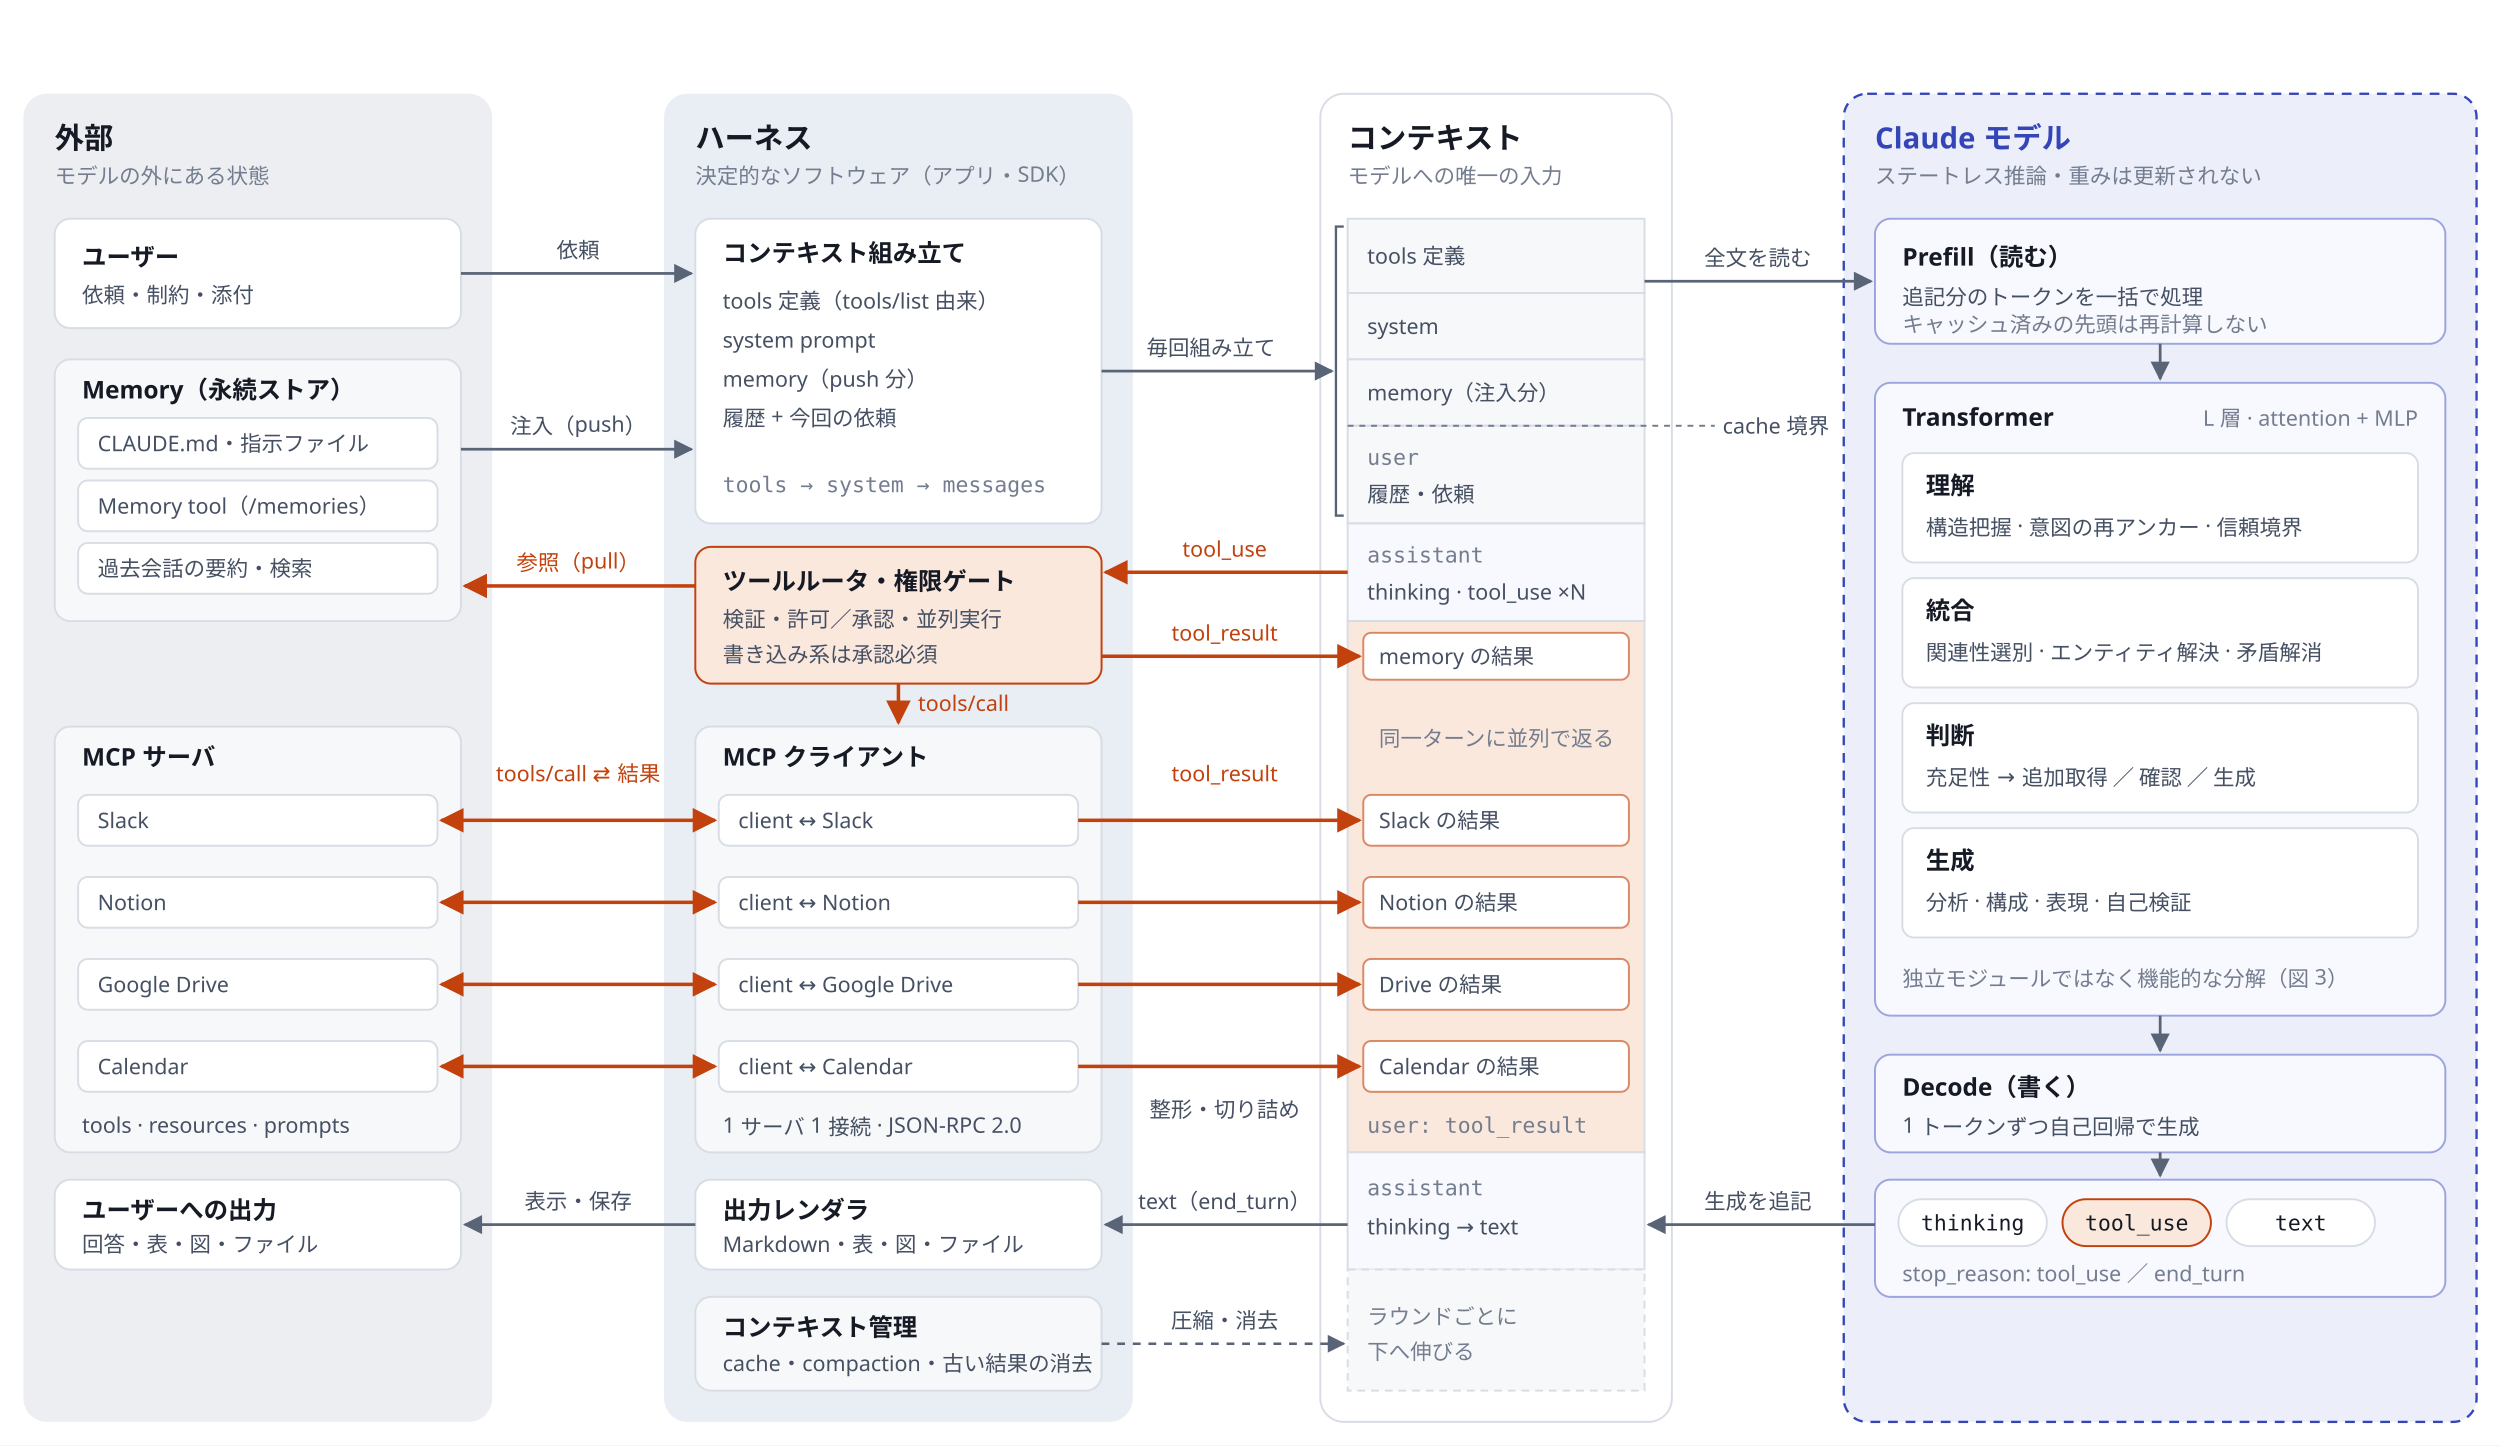
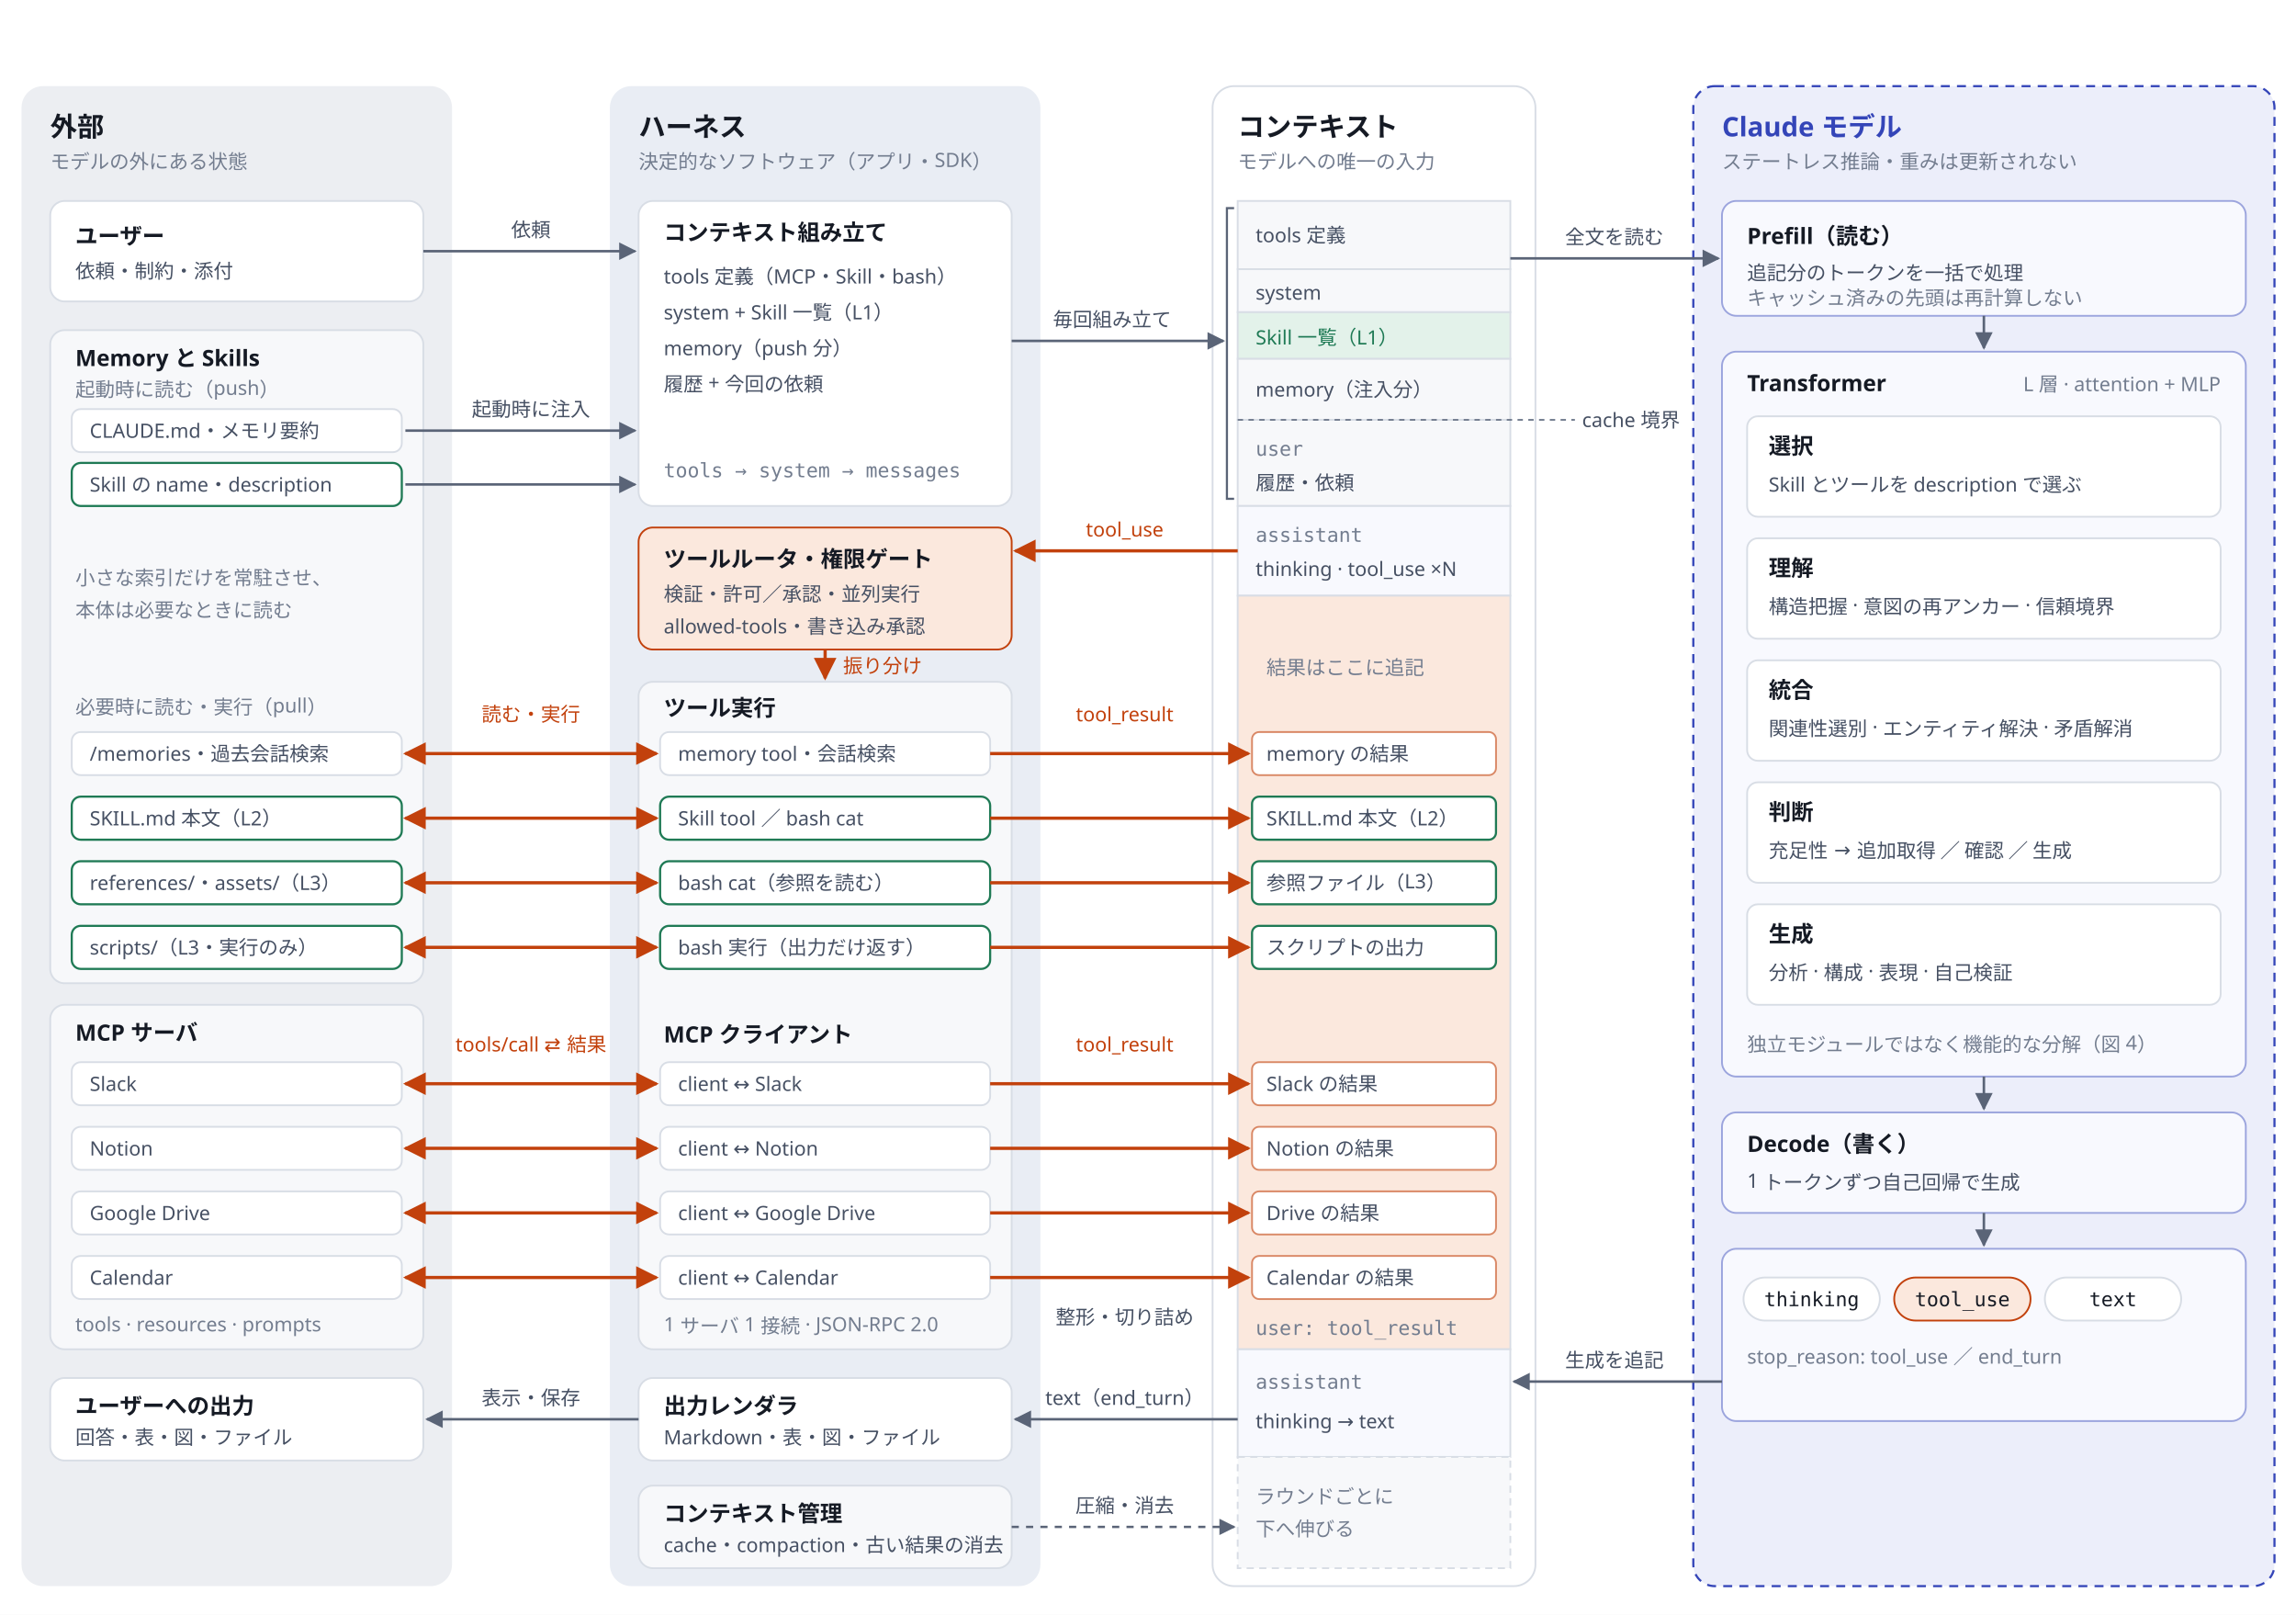
- <svg xmlns="http://www.w3.org/2000/svg" width="1280" height="740" viewBox="0 0 1280 740" role="img" aria-label="全体アーキテクチャ。外部の memory と MCP サーバはハーネスが扱い、モデルにはコンテキストウィンドウのトークン列だけが届く。モデルの tool_use をハーネスが実行し、tool_result をコンテキストに追記して再推論するループが回る。">
+ <svg xmlns="http://www.w3.org/2000/svg" width="1280" height="900" viewBox="0 0 1280 900" role="img" aria-label="全体アーキテクチャ。外部の memory・Skills・MCP サーバはハーネスが扱い、モデルにはコンテキストウィンドウのトークン列だけが届く。memory と Skills は起動時に小さな索引だけを注入し、本体は tool_use を通じて必要時に読む。モデルの tool_use をハーネスが実行し、tool_result をコンテキストに追記して再推論するループが回る。">
  <defs>
    <style>
text {font-family: "Noto Sans JP", "Hiragino Sans", "Hiragino Kaku Gothic ProN", "Yu Gothic", system-ui, sans-serif; fill: #151A24;}
.t-zone {font-family: "Zen Kaku Gothic New", "Noto Sans JP", "Hiragino Sans", "Yu Gothic", system-ui, sans-serif; font-size: 15px; font-weight: 700;}
.t-zsub {font-size: 11px; fill: #737D8F;}
.t-box {font-size: 12.5px; font-weight: 700;}
.t-sub {font-size: 11px; fill: #465063;}
+ .t-mut {font-size: 11px; fill: #737D8F;}
.t-lab {font-size: 11px; fill: #465063;}
.t-lab-acc {font-size: 11px; fill: #C2410C; font-weight: 500;}
.t-mono {font-family: "IBM Plex Mono", ui-monospace, "SFMono-Regular", Menlo, Consolas, monospace; font-size: 11px;}
+ .t-monom {font-family: "IBM Plex Mono", ui-monospace, "SFMono-Regular", Menlo, Consolas, monospace; font-size: 11px; fill: #737D8F;}
.t-num {font-family: "IBM Plex Mono", ui-monospace, "SFMono-Regular", Menlo, Consolas, monospace; font-size: 11px; fill: #737D8F;}
.t-phase {font-family: "Zen Kaku Gothic New", "Noto Sans JP", "Hiragino Sans", "Yu Gothic", system-ui, sans-serif; font-size: 14px; font-weight: 700;}
.t-model {fill: #3445B8;}
+ .t-sk {fill: #1F7A55;}
+ .t-tag {font-family: "IBM Plex Mono", ui-monospace, "SFMono-Regular", Menlo, Consolas, monospace; font-size: 10.5px; font-weight: 500; fill: #1F7A55;}
.z-ext {fill: #ECEEF2;}
.z-h {fill: #E9EDF4;}
.z-ctx {fill: #FFFFFF; stroke: #D8DDE5; stroke-width: 1;}
.z-model {fill: #ECEEFA; stroke: #3445B8; stroke-width: 1.2; stroke-dasharray: 5 4;}
.bx {fill: #FFFFFF; stroke: #D8DDE5; stroke-width: 1;}
.bx-2 {fill: #F7F8FA; stroke: #D8DDE5; stroke-width: 1;}
.bx-m {fill: #F8F9FE; stroke: #3445B8; stroke-width: 1; stroke-opacity: 0.45;}
.bx-acc {fill: #FBE8DD; stroke: #C2410C; stroke-width: 1;}
+ .bx-sk {fill: #E3F2EA; stroke: #1F7A55; stroke-width: 1;}
+ .bx-dash {fill: #F7F8FA; stroke: #737D8F; stroke-width: 1; stroke-dasharray: 4 3;}
.seg {fill: #F7F8FA; stroke: #D8DDE5; stroke-width: 1;}
.seg-a {fill: #F8F9FE; stroke: #D8DDE5; stroke-width: 1;}
.seg-r {fill: #FBE8DD; stroke: #D8DDE5; stroke-width: 1;}
+ .seg-sk {fill: #E3F2EA; stroke: #D8DDE5; stroke-width: 1;}
.row-r {fill: #FFFFFF; stroke: #C2410C; stroke-width: 1; stroke-opacity: 0.6;}
+ .row-sk {fill: #FFFFFF; stroke: #1F7A55; stroke-width: 1.2;}
+ .tag-sk {fill: #E3F2EA; stroke: #1F7A55; stroke-width: 1;}
.ar {stroke: #5A6477; stroke-width: 1.4; fill: none;}
.ar-acc {stroke: #C2410C; stroke-width: 1.8; fill: none;}
.ar-dash {stroke: #5A6477; stroke-width: 1.3; fill: none; stroke-dasharray: 4 4;}
.rule-dash {stroke: #737D8F; stroke-width: 1; stroke-dasharray: 3 3; fill: none;}
+ .tree {stroke: #737D8F; stroke-width: 1; fill: none;}
.mk {fill: #5A6477;}
.mk-acc {fill: #C2410C;}
.brk {stroke: #5A6477; stroke-width: 1.2; fill: none;}
.band-x {fill: #F7F8FA; stroke: #737D8F; stroke-width: 1; stroke-dasharray: 4 3;}
+ .band-sk {fill: #E3F2EA; stroke: #1F7A55; stroke-width: 1; stroke-dasharray: 4 3;}
text { font-family: "Noto Sans JP","Hiragino Sans","Hiragino Kaku Gothic ProN","Yu Gothic","Meiryo",sans-serif; }
.t-zone, .t-phase { font-family: "Zen Kaku Gothic New","Noto Sans JP","Hiragino Sans","Yu Gothic","Meiryo",sans-serif; }
- .t-mono, .t-num { font-family: "IBM Plex Mono",Menlo,Consolas,monospace; }
+ .t-mono, .t-monom, .t-num, .t-tag { font-family: "IBM Plex Mono",Menlo,Consolas,monospace; }
</style>
    <marker id="f1a" viewBox="0 0 10 10" refX="9" refY="5" markerWidth="7" markerHeight="7" orient="auto-start-reverse">
      <path class="mk" d="M0,0 L10,5 L0,10 z" />
    </marker>
    <marker id="f1b" viewBox="0 0 10 10" refX="9" refY="5" markerWidth="7" markerHeight="7" orient="auto-start-reverse">
      <path class="mk-acc" d="M0,0 L10,5 L0,10 z" />
    </marker>
  </defs>
-   <rect x="0" y="0" width="1280" height="740" fill="#FFFFFF" />
-   <rect class="z-ext" x="12" y="48" width="240" height="680" rx="12" />
-   <rect class="z-h" x="340" y="48" width="240" height="680" rx="12" />
-   <rect class="z-ctx" x="676" y="48" width="180" height="680" rx="12" />
-   <rect class="z-model" x="944" y="48" width="324" height="680" rx="12" />
+   <rect x="0" y="0" width="1280" height="900" fill="#FFFFFF" />
+   <rect class="z-ext" x="12" y="48" width="240" height="836" rx="12" />
+   <rect class="z-h" x="340" y="48" width="240" height="836" rx="12" />
+   <rect class="z-ctx" x="676" y="48" width="180" height="836" rx="12" />
+   <rect class="z-model" x="944" y="48" width="324" height="836" rx="12" />
  <text class="t-zone" x="28" y="76">外部</text>
  <text class="t-zsub" x="28" y="94">モデルの外にある状態</text>
  <text class="t-zone" x="356" y="76">ハーネス</text>
  <text class="t-zsub" x="356" y="94">決定的なソフトウェア（アプリ・SDK）</text>
  <text class="t-zone" x="690" y="76">コンテキスト</text>
  <text class="t-zsub" x="690" y="94">モデルへの唯一の入力</text>
  <text class="t-zone t-model" x="960" y="76">Claude モデル</text>
  <text class="t-zsub" x="960" y="94">ステートレス推論・重みは更新されない</text>
  <rect class="bx" x="28" y="112" width="208" height="56" rx="8" />
  <text class="t-box" x="42" y="136">ユーザー</text>
  <text class="t-sub" x="42" y="155">依頼・制約・添付</text>
-   <rect class="bx-2" x="28" y="184" width="208" height="134" rx="8" />
-   <text class="t-box" x="42" y="204">Memory（永続ストア）</text>
-   <rect class="bx" x="40" y="214" width="184" height="26" rx="5" />
-   <text class="t-sub" x="50" y="231">CLAUDE.md・指示ファイル</text>
-   <rect class="bx" x="40" y="246" width="184" height="26" rx="5" />
-   <text class="t-sub" x="50" y="263">Memory tool（/memories）</text>
-   <rect class="bx" x="40" y="278" width="184" height="26" rx="5" />
-   <text class="t-sub" x="50" y="295">過去会話の要約・検索</text>
-   <rect class="bx-2" x="28" y="372" width="208" height="218" rx="8" />
-   <text class="t-box" x="42" y="392">MCP サーバ</text>
-   <rect class="bx" x="40" y="407" width="184" height="26" rx="5" />
-   <text class="t-sub" x="50" y="424">Slack</text>
-   <rect class="bx" x="40" y="449" width="184" height="26" rx="5" />
-   <text class="t-sub" x="50" y="466">Notion</text>
-   <rect class="bx" x="40" y="491" width="184" height="26" rx="5" />
-   <text class="t-sub" x="50" y="508">Google Drive</text>
-   <rect class="bx" x="40" y="533" width="184" height="26" rx="5" />
-   <text class="t-sub" x="50" y="550">Calendar</text>
-   <text class="t-sub" x="42" y="580">tools · resources · prompts</text>
-   <rect class="bx" x="28" y="604" width="208" height="46" rx="8" />
-   <text class="t-box" x="42" y="624">ユーザーへの出力</text>
-   <text class="t-sub" x="42" y="641">回答・表・図・ファイル</text>
-   <rect class="bx" x="356" y="112" width="208" height="156" rx="8" />
+   <rect class="bx-2" x="28" y="184" width="208" height="364" rx="8" />
+   <text class="t-box" x="42" y="204">Memory と Skills</text>
+   <text class="t-mut" x="42" y="221">起動時に読む（push）</text>
+   <rect class="bx" x="40" y="228" width="184" height="24" rx="5" />
+   <text class="t-sub" x="50" y="244">CLAUDE.md・メモリ要約</text>
+   <rect class="row-sk" x="40" y="258" width="184" height="24" rx="5" />
+   <text class="t-sub" x="50" y="274">Skill の name・description</text>
+   <text class="t-mut" x="42" y="326">小さな索引だけを常駐させ、</text>
+   <text class="t-mut" x="42" y="344">本体は必要なときに読む</text>
+   <text class="t-mut" x="42" y="398">必要時に読む・実行（pull）</text>
+   <rect class="bx" x="40" y="408" width="184" height="24" rx="5" />
+   <text class="t-sub" x="50" y="424">/memories・過去会話検索</text>
+   <rect class="row-sk" x="40" y="444" width="184" height="24" rx="5" />
+   <text class="t-sub" x="50" y="460">SKILL.md 本文（L2）</text>
+   <rect class="row-sk" x="40" y="480" width="184" height="24" rx="5" />
+   <text class="t-sub" x="50" y="496">references/・assets/（L3）</text>
+   <rect class="row-sk" x="40" y="516" width="184" height="24" rx="5" />
+   <text class="t-sub" x="50" y="532">scripts/（L3・実行のみ）</text>
+   <rect class="bx-2" x="28" y="560" width="208" height="192" rx="8" />
+   <text class="t-box" x="42" y="580">MCP サーバ</text>
+   <rect class="bx" x="40" y="592" width="184" height="24" rx="5" />
+   <text class="t-sub" x="50" y="608">Slack</text>
+   <rect class="bx" x="40" y="628" width="184" height="24" rx="5" />
+   <text class="t-sub" x="50" y="644">Notion</text>
+   <rect class="bx" x="40" y="664" width="184" height="24" rx="5" />
+   <text class="t-sub" x="50" y="680">Google Drive</text>
+   <rect class="bx" x="40" y="700" width="184" height="24" rx="5" />
+   <text class="t-sub" x="50" y="716">Calendar</text>
+   <text class="t-mut" x="42" y="742">tools · resources · prompts</text>
+   <rect class="bx" x="28" y="768" width="208" height="46" rx="8" />
+   <text class="t-box" x="42" y="788">ユーザーへの出力</text>
+   <text class="t-sub" x="42" y="805">回答・表・図・ファイル</text>
+   <rect class="bx" x="356" y="112" width="208" height="170" rx="8" />
  <text class="t-box" x="370" y="134">コンテキスト組み立て</text>
-   <text class="t-sub" x="370" y="158">tools 定義（tools/list 由来）</text>
-   <text class="t-sub" x="370" y="178">system prompt</text>
+   <text class="t-sub" x="370" y="158">tools 定義（MCP・Skill・bash）</text>
+   <text class="t-sub" x="370" y="178">system + Skill 一覧（L1）</text>
  <text class="t-sub" x="370" y="198">memory（push 分）</text>
  <text class="t-sub" x="370" y="218">履歴 + 今回の依頼</text>
-   <text class="t-mono" x="370" y="252" style="fill:#737D8F">tools → system → messages</text>
-   <rect class="bx-acc" x="356" y="280" width="208" height="70" rx="8" />
-   <text class="t-box" x="370" y="302">ツールルータ・権限ゲート</text>
-   <text class="t-sub" x="370" y="321">検証・許可／承認・並列実行</text>
-   <text class="t-sub" x="370" y="339">書き込み系は承認必須</text>
-   <rect class="bx-2" x="356" y="372" width="208" height="218" rx="8" />
-   <text class="t-box" x="370" y="392">MCP クライアント</text>
-   <rect class="bx" x="368" y="407" width="184" height="26" rx="5" />
-   <text class="t-sub" x="378" y="424">client ↔ Slack</text>
-   <rect class="bx" x="368" y="449" width="184" height="26" rx="5" />
-   <text class="t-sub" x="378" y="466">client ↔ Notion</text>
-   <rect class="bx" x="368" y="491" width="184" height="26" rx="5" />
-   <text class="t-sub" x="378" y="508">client ↔ Google Drive</text>
-   <rect class="bx" x="368" y="533" width="184" height="26" rx="5" />
-   <text class="t-sub" x="378" y="550">client ↔ Calendar</text>
-   <text class="t-sub" x="370" y="580">1 サーバ 1 接続 · JSON-RPC 2.0</text>
-   <rect class="bx" x="356" y="604" width="208" height="46" rx="8" />
-   <text class="t-box" x="370" y="624">出力レンダラ</text>
-   <text class="t-sub" x="370" y="641">Markdown・表・図・ファイル</text>
-   <rect class="bx-2" x="356" y="664" width="208" height="48" rx="8" />
-   <text class="t-box" x="370" y="684">コンテキスト管理</text>
-   <text class="t-sub" x="370" y="702">cache・compaction・古い結果の消去</text>
+   <text class="t-monom" x="370" y="266">tools → system → messages</text>
+   <rect class="bx-acc" x="356" y="294" width="208" height="68" rx="8" />
+   <text class="t-box" x="370" y="316">ツールルータ・権限ゲート</text>
+   <text class="t-sub" x="370" y="335">検証・許可／承認・並列実行</text>
+   <text class="t-sub" x="370" y="353">allowed-tools・書き込み承認</text>
+   <rect class="bx-2" x="356" y="380" width="208" height="372" rx="8" />
+   <text class="t-box" x="370" y="399">ツール実行</text>
+   <rect class="bx" x="368" y="408" width="184" height="24" rx="5" />
+   <text class="t-sub" x="378" y="424">memory tool・会話検索</text>
+   <rect class="row-sk" x="368" y="444" width="184" height="24" rx="5" />
+   <text class="t-sub" x="378" y="460">Skill tool ／ bash cat</text>
+   <rect class="row-sk" x="368" y="480" width="184" height="24" rx="5" />
+   <text class="t-sub" x="378" y="496">bash cat（参照を読む）</text>
+   <rect class="row-sk" x="368" y="516" width="184" height="24" rx="5" />
+   <text class="t-sub" x="378" y="532">bash 実行（出力だけ返す）</text>
+   <text class="t-box" x="370" y="581">MCP クライアント</text>
+   <rect class="bx" x="368" y="592" width="184" height="24" rx="5" />
+   <text class="t-sub" x="378" y="608">client ↔ Slack</text>
+   <rect class="bx" x="368" y="628" width="184" height="24" rx="5" />
+   <text class="t-sub" x="378" y="644">client ↔ Notion</text>
+   <rect class="bx" x="368" y="664" width="184" height="24" rx="5" />
+   <text class="t-sub" x="378" y="680">client ↔ Google Drive</text>
+   <rect class="bx" x="368" y="700" width="184" height="24" rx="5" />
+   <text class="t-sub" x="378" y="716">client ↔ Calendar</text>
+   <text class="t-mut" x="370" y="742">1 サーバ 1 接続 · JSON-RPC 2.0</text>
+   <rect class="bx" x="356" y="768" width="208" height="46" rx="8" />
+   <text class="t-box" x="370" y="788">出力レンダラ</text>
+   <text class="t-sub" x="370" y="805">Markdown・表・図・ファイル</text>
+   <rect class="bx-2" x="356" y="828" width="208" height="46" rx="8" />
+   <text class="t-box" x="370" y="848">コンテキスト管理</text>
+   <text class="t-sub" x="370" y="865">cache・compaction・古い結果の消去</text>
  <rect class="seg" x="690" y="112" width="152" height="38" />
  <text class="t-sub" x="700" y="135">tools 定義</text>
-   <rect class="seg" x="690" y="150" width="152" height="34" />
-   <text class="t-sub" x="700" y="171">system</text>
-   <rect class="seg" x="690" y="184" width="152" height="34" />
-   <text class="t-sub" x="700" y="205">memory（注入分）</text>
-   <rect class="seg" x="690" y="218" width="152" height="50" />
-   <text class="t-mono" x="700" y="238" style="fill:#737D8F">user</text>
-   <text class="t-sub" x="700" y="257">履歴・依頼</text>
-   <rect class="seg-a" x="690" y="268" width="152" height="50" />
-   <text class="t-mono" x="700" y="288" style="fill:#737D8F">assistant</text>
-   <text class="t-sub" x="700" y="307">thinking · tool_use ×N</text>
-   <rect class="seg-r" x="690" y="318" width="152" height="272" />
-   <rect class="row-r" x="698" y="324" width="136" height="24" rx="4" />
-   <text class="t-sub" x="706" y="340">memory の結果</text>
-   <text class="t-sub" x="706" y="382" style="fill:#737D8F">同一ターンに並列で返る</text>
-   <rect class="row-r" x="698" y="407" width="136" height="26" rx="4" />
-   <text class="t-sub" x="706" y="424">Slack の結果</text>
-   <rect class="row-r" x="698" y="449" width="136" height="26" rx="4" />
-   <text class="t-sub" x="706" y="466">Notion の結果</text>
-   <rect class="row-r" x="698" y="491" width="136" height="26" rx="4" />
-   <text class="t-sub" x="706" y="508">Drive の結果</text>
-   <rect class="row-r" x="698" y="533" width="136" height="26" rx="4" />
-   <text class="t-sub" x="706" y="550">Calendar の結果</text>
-   <text class="t-mono" x="700" y="580" style="fill:#737D8F">user: tool_result</text>
-   <rect class="seg-a" x="690" y="590" width="152" height="60" />
-   <text class="t-mono" x="700" y="612" style="fill:#737D8F">assistant</text>
-   <text class="t-sub" x="700" y="632">thinking → text</text>
-   <rect class="seg" x="690" y="650" width="152" height="62" style="stroke-dasharray:4 3" />
-   <text class="t-sub" x="700" y="678" style="fill:#737D8F">ラウンドごとに</text>
-   <text class="t-sub" x="700" y="696" style="fill:#737D8F">下へ伸びる</text>
-   <line class="rule-dash" x1="690" y1="218" x2="878" y2="218" />
-   <text class="t-lab" x="882" y="222">cache 境界</text>
-   <path class="brk" d="M688,116 L684,116 L684,264 L688,264" />
+   <rect class="seg" x="690" y="150" width="152" height="24" />
+   <text class="t-sub" x="700" y="167">system</text>
+   <rect class="seg-sk" x="690" y="174" width="152" height="26" />
+   <text class="t-sub t-sk" x="700" y="192">Skill 一覧（L1）</text>
+   <rect class="seg" x="690" y="200" width="152" height="34" />
+   <text class="t-sub" x="700" y="221">memory（注入分）</text>
+   <rect class="seg" x="690" y="234" width="152" height="48" />
+   <text class="t-monom" x="700" y="254">user</text>
+   <text class="t-sub" x="700" y="273">履歴・依頼</text>
+   <rect class="seg-a" x="690" y="282" width="152" height="50" />
+   <text class="t-monom" x="700" y="302">assistant</text>
+   <text class="t-sub" x="700" y="321">thinking · tool_use ×N</text>
+   <rect class="seg-r" x="690" y="332" width="152" height="420" />
+   <text class="t-mut" x="706" y="376">結果はここに追記</text>
+   <rect class="row-r" x="698" y="408" width="136" height="24" rx="4" />
+   <text class="t-sub" x="706" y="424">memory の結果</text>
+   <rect class="row-sk" x="698" y="444" width="136" height="24" rx="4" />
+   <text class="t-sub" x="706" y="460">SKILL.md 本文（L2）</text>
+   <rect class="row-sk" x="698" y="480" width="136" height="24" rx="4" />
+   <text class="t-sub" x="706" y="496">参照ファイル（L3）</text>
+   <rect class="row-sk" x="698" y="516" width="136" height="24" rx="4" />
+   <text class="t-sub" x="706" y="532">スクリプトの出力</text>
+   <rect class="row-r" x="698" y="592" width="136" height="24" rx="4" />
+   <text class="t-sub" x="706" y="608">Slack の結果</text>
+   <rect class="row-r" x="698" y="628" width="136" height="24" rx="4" />
+   <text class="t-sub" x="706" y="644">Notion の結果</text>
+   <rect class="row-r" x="698" y="664" width="136" height="24" rx="4" />
+   <text class="t-sub" x="706" y="680">Drive の結果</text>
+   <rect class="row-r" x="698" y="700" width="136" height="24" rx="4" />
+   <text class="t-sub" x="706" y="716">Calendar の結果</text>
+   <text class="t-monom" x="700" y="744">user: tool_result</text>
+   <rect class="seg-a" x="690" y="752" width="152" height="60" />
+   <text class="t-monom" x="700" y="774">assistant</text>
+   <text class="t-sub" x="700" y="796">thinking → text</text>
+   <rect class="seg" x="690" y="812" width="152" height="62" style="stroke-dasharray:4 3" />
+   <text class="t-mut" x="700" y="838">ラウンドごとに</text>
+   <text class="t-mut" x="700" y="856">下へ伸びる</text>
+   <line class="rule-dash" x1="690" y1="234" x2="878" y2="234" />
+   <text class="t-lab" x="882" y="238">cache 境界</text>
+   <path class="brk" d="M688,116 L684,116 L684,278 L688,278" />
  <rect class="bx-m" x="960" y="112" width="292" height="64" rx="8" />
  <text class="t-box" x="974" y="136">Prefill（読む）</text>
  <text class="t-sub" x="974" y="156">追記分のトークンを一括で処理</text>
-   <text class="t-sub" x="974" y="170" style="fill:#737D8F">キャッシュ済みの先頭は再計算しない</text>
-   <rect class="bx-m" x="960" y="196" width="292" height="324" rx="8" />
+   <text class="t-mut" x="974" y="170">キャッシュ済みの先頭は再計算しない</text>
+   <rect class="bx-m" x="960" y="196" width="292" height="404" rx="8" />
  <text class="t-box" x="974" y="218">Transformer</text>
-   <text class="t-sub" x="1238" y="218" text-anchor="end" style="fill:#737D8F">L 層 · attention + MLP</text>
+   <text class="t-mut" x="1238" y="218" text-anchor="end">L 層 · attention + MLP</text>
  <rect class="bx" x="974" y="232" width="264" height="56" rx="6" />
-   <text class="t-box" x="986" y="253">理解</text>
-   <text class="t-sub" x="986" y="274">構造把握 · 意図の再アンカー · 信頼境界</text>
-   <rect class="bx" x="974" y="296" width="264" height="56" rx="6" />
-   <text class="t-box" x="986" y="317">統合</text>
-   <text class="t-sub" x="986" y="338">関連性選別 · エンティティ解決 · 矛盾解消</text>
-   <rect class="bx" x="974" y="360" width="264" height="56" rx="6" />
-   <text class="t-box" x="986" y="381">判断</text>
-   <text class="t-sub" x="986" y="402">充足性 → 追加取得 ／ 確認 ／ 生成</text>
-   <rect class="bx" x="974" y="424" width="264" height="56" rx="6" />
-   <text class="t-box" x="986" y="445">生成</text>
-   <text class="t-sub" x="986" y="466">分析 · 構成 · 表現 · 自己検証</text>
-   <text class="t-sub" x="974" y="505" style="fill:#737D8F">独立モジュールではなく機能的な分解（図 3）</text>
-   <rect class="bx-m" x="960" y="540" width="292" height="50" rx="8" />
-   <text class="t-box" x="974" y="561">Decode（書く）</text>
-   <text class="t-sub" x="974" y="580">1 トークンずつ自己回帰で生成</text>
-   <rect class="bx-m" x="960" y="604" width="292" height="60" rx="8" />
-   <rect class="bx" x="972" y="614" width="76" height="24" rx="12" />
-   <text class="t-mono" x="1010" y="630" text-anchor="middle">thinking</text>
-   <rect class="bx-acc" x="1056" y="614" width="76" height="24" rx="12" />
-   <text class="t-mono" x="1094" y="630" text-anchor="middle">tool_use</text>
-   <rect class="bx" x="1140" y="614" width="76" height="24" rx="12" />
-   <text class="t-mono" x="1178" y="630" text-anchor="middle">text</text>
-   <text class="t-sub" x="974" y="656" style="fill:#737D8F">stop_reason: tool_use ／ end_turn</text>
+   <text class="t-box" x="986" y="253">選択</text>
+   <text class="t-sub" x="986" y="274">Skill とツールを description で選ぶ</text>
+   <rect class="bx" x="974" y="300" width="264" height="56" rx="6" />
+   <text class="t-box" x="986" y="321">理解</text>
+   <text class="t-sub" x="986" y="342">構造把握 · 意図の再アンカー · 信頼境界</text>
+   <rect class="bx" x="974" y="368" width="264" height="56" rx="6" />
+   <text class="t-box" x="986" y="389">統合</text>
+   <text class="t-sub" x="986" y="410">関連性選別 · エンティティ解決 · 矛盾解消</text>
+   <rect class="bx" x="974" y="436" width="264" height="56" rx="6" />
+   <text class="t-box" x="986" y="457">判断</text>
+   <text class="t-sub" x="986" y="478">充足性 → 追加取得 ／ 確認 ／ 生成</text>
+   <rect class="bx" x="974" y="504" width="264" height="56" rx="6" />
+   <text class="t-box" x="986" y="525">生成</text>
+   <text class="t-sub" x="986" y="546">分析 · 構成 · 表現 · 自己検証</text>
+   <text class="t-mut" x="974" y="586">独立モジュールではなく機能的な分解（図 4）</text>
+   <rect class="bx-m" x="960" y="620" width="292" height="56" rx="8" />
+   <text class="t-box" x="974" y="642">Decode（書く）</text>
+   <text class="t-sub" x="974" y="662">1 トークンずつ自己回帰で生成</text>
+   <rect class="bx-m" x="960" y="696" width="292" height="96" rx="8" />
+   <rect class="bx" x="972" y="712" width="76" height="24" rx="12" />
+   <text class="t-mono" x="1010" y="728" text-anchor="middle">thinking</text>
+   <rect class="bx-acc" x="1056" y="712" width="76" height="24" rx="12" />
+   <text class="t-mono" x="1094" y="728" text-anchor="middle">tool_use</text>
+   <rect class="bx" x="1140" y="712" width="76" height="24" rx="12" />
+   <text class="t-mono" x="1178" y="728" text-anchor="middle">text</text>
+   <text class="t-mut" x="974" y="760">stop_reason: tool_use ／ end_turn</text>
  <line class="ar" x1="1106" y1="176" x2="1106" y2="194" marker-end="url(#f1a)" />
-   <line class="ar" x1="1106" y1="520" x2="1106" y2="538" marker-end="url(#f1a)" />
-   <line class="ar" x1="1106" y1="590" x2="1106" y2="602" marker-end="url(#f1a)" />
+   <line class="ar" x1="1106" y1="600" x2="1106" y2="618" marker-end="url(#f1a)" />
+   <line class="ar" x1="1106" y1="676" x2="1106" y2="694" marker-end="url(#f1a)" />
  <line class="ar" x1="236" y1="140" x2="354" y2="140" marker-end="url(#f1a)" />
  <text class="t-lab" x="296" y="132" text-anchor="middle">依頼</text>
-   <line class="ar" x1="236" y1="230" x2="354" y2="230" marker-end="url(#f1a)" />
-   <text class="t-lab" x="296" y="222" text-anchor="middle">注入（push）</text>
-   <line class="ar-acc" x1="356" y1="300" x2="238" y2="300" marker-end="url(#f1b)" />
-   <text class="t-lab-acc" x="296" y="292" text-anchor="middle">参照（pull）</text>
-   <text class="t-lab-acc" x="296" y="400" text-anchor="middle">tools/call ⇄ 結果</text>
+   <line class="ar" x1="226" y1="240" x2="354" y2="240" marker-end="url(#f1a)" />
+   <text class="t-lab" x="296" y="232" text-anchor="middle">起動時に注入</text>
+   <line class="ar" x1="226" y1="270" x2="354" y2="270" marker-end="url(#f1a)" />
+   <text class="t-lab-acc" x="296" y="402" text-anchor="middle">読む・実行</text>
  <line class="ar-acc" x1="226" y1="420" x2="366" y2="420" marker-start="url(#f1b)" marker-end="url(#f1b)" />
-   <line class="ar-acc" x1="226" y1="462" x2="366" y2="462" marker-start="url(#f1b)" marker-end="url(#f1b)" />
-   <line class="ar-acc" x1="226" y1="504" x2="366" y2="504" marker-start="url(#f1b)" marker-end="url(#f1b)" />
-   <line class="ar-acc" x1="226" y1="546" x2="366" y2="546" marker-start="url(#f1b)" marker-end="url(#f1b)" />
-   <line class="ar" x1="356" y1="627" x2="238" y2="627" marker-end="url(#f1a)" />
-   <text class="t-lab" x="296" y="619" text-anchor="middle">表示・保存</text>
-   <line class="ar-acc" x1="460" y1="350" x2="460" y2="370" marker-end="url(#f1b)" />
-   <text class="t-lab-acc" x="470" y="364">tools/call</text>
+   <line class="ar-acc" x1="226" y1="456" x2="366" y2="456" marker-start="url(#f1b)" marker-end="url(#f1b)" />
+   <line class="ar-acc" x1="226" y1="492" x2="366" y2="492" marker-start="url(#f1b)" marker-end="url(#f1b)" />
+   <line class="ar-acc" x1="226" y1="528" x2="366" y2="528" marker-start="url(#f1b)" marker-end="url(#f1b)" />
+   <text class="t-lab-acc" x="296" y="586" text-anchor="middle">tools/call ⇄ 結果</text>
+   <line class="ar-acc" x1="226" y1="604" x2="366" y2="604" marker-start="url(#f1b)" marker-end="url(#f1b)" />
+   <line class="ar-acc" x1="226" y1="640" x2="366" y2="640" marker-start="url(#f1b)" marker-end="url(#f1b)" />
+   <line class="ar-acc" x1="226" y1="676" x2="366" y2="676" marker-start="url(#f1b)" marker-end="url(#f1b)" />
+   <line class="ar-acc" x1="226" y1="712" x2="366" y2="712" marker-start="url(#f1b)" marker-end="url(#f1b)" />
+   <line class="ar" x1="356" y1="791" x2="238" y2="791" marker-end="url(#f1a)" />
+   <text class="t-lab" x="296" y="783" text-anchor="middle">表示・保存</text>
+   <line class="ar-acc" x1="460" y1="362" x2="460" y2="378" marker-end="url(#f1b)" />
+   <text class="t-lab-acc" x="470" y="375">振り分け</text>
  <line class="ar" x1="564" y1="190" x2="682" y2="190" marker-end="url(#f1a)" />
  <text class="t-lab" x="620" y="182" text-anchor="middle">毎回組み立て</text>
-   <line class="ar-acc" x1="690" y1="293" x2="566" y2="293" marker-end="url(#f1b)" />
-   <text class="t-lab-acc" x="627" y="285" text-anchor="middle">tool_use</text>
-   <line class="ar-acc" x1="564" y1="336" x2="696" y2="336" marker-end="url(#f1b)" />
-   <text class="t-lab-acc" x="627" y="328" text-anchor="middle">tool_result</text>
+   <line class="ar-acc" x1="690" y1="307" x2="566" y2="307" marker-end="url(#f1b)" />
+   <text class="t-lab-acc" x="627" y="299" text-anchor="middle">tool_use</text>
+   <text class="t-lab-acc" x="627" y="402" text-anchor="middle">tool_result</text>
  <line class="ar-acc" x1="552" y1="420" x2="696" y2="420" marker-end="url(#f1b)" />
-   <line class="ar-acc" x1="552" y1="462" x2="696" y2="462" marker-end="url(#f1b)" />
-   <line class="ar-acc" x1="552" y1="504" x2="696" y2="504" marker-end="url(#f1b)" />
-   <line class="ar-acc" x1="552" y1="546" x2="696" y2="546" marker-end="url(#f1b)" />
-   <text class="t-lab-acc" x="627" y="400" text-anchor="middle">tool_result</text>
-   <text class="t-lab" x="627" y="572" text-anchor="middle">整形・切り詰め</text>
-   <line class="ar" x1="690" y1="627" x2="566" y2="627" marker-end="url(#f1a)" />
-   <text class="t-lab" x="627" y="619" text-anchor="middle">text（end_turn）</text>
-   <line class="ar-dash" x1="564" y1="688" x2="688" y2="688" marker-end="url(#f1a)" />
-   <text class="t-lab" x="627" y="680" text-anchor="middle">圧縮・消去</text>
+   <line class="ar-acc" x1="552" y1="456" x2="696" y2="456" marker-end="url(#f1b)" />
+   <line class="ar-acc" x1="552" y1="492" x2="696" y2="492" marker-end="url(#f1b)" />
+   <line class="ar-acc" x1="552" y1="528" x2="696" y2="528" marker-end="url(#f1b)" />
+   <text class="t-lab-acc" x="627" y="586" text-anchor="middle">tool_result</text>
+   <line class="ar-acc" x1="552" y1="604" x2="696" y2="604" marker-end="url(#f1b)" />
+   <line class="ar-acc" x1="552" y1="640" x2="696" y2="640" marker-end="url(#f1b)" />
+   <line class="ar-acc" x1="552" y1="676" x2="696" y2="676" marker-end="url(#f1b)" />
+   <line class="ar-acc" x1="552" y1="712" x2="696" y2="712" marker-end="url(#f1b)" />
+   <text class="t-lab" x="627" y="738" text-anchor="middle">整形・切り詰め</text>
+   <line class="ar" x1="690" y1="791" x2="566" y2="791" marker-end="url(#f1a)" />
+   <text class="t-lab" x="627" y="783" text-anchor="middle">text（end_turn）</text>
+   <line class="ar-dash" x1="564" y1="851" x2="688" y2="851" marker-end="url(#f1a)" />
+   <text class="t-lab" x="627" y="843" text-anchor="middle">圧縮・消去</text>
  <line class="ar" x1="842" y1="144" x2="958" y2="144" marker-end="url(#f1a)" />
  <text class="t-lab" x="900" y="136" text-anchor="middle">全文を読む</text>
-   <line class="ar" x1="960" y1="627" x2="844" y2="627" marker-end="url(#f1a)" />
-   <text class="t-lab" x="900" y="619" text-anchor="middle">生成を追記</text>
+   <line class="ar" x1="960" y1="770" x2="844" y2="770" marker-end="url(#f1a)" />
+   <text class="t-lab" x="900" y="762" text-anchor="middle">生成を追記</text>
</svg>
